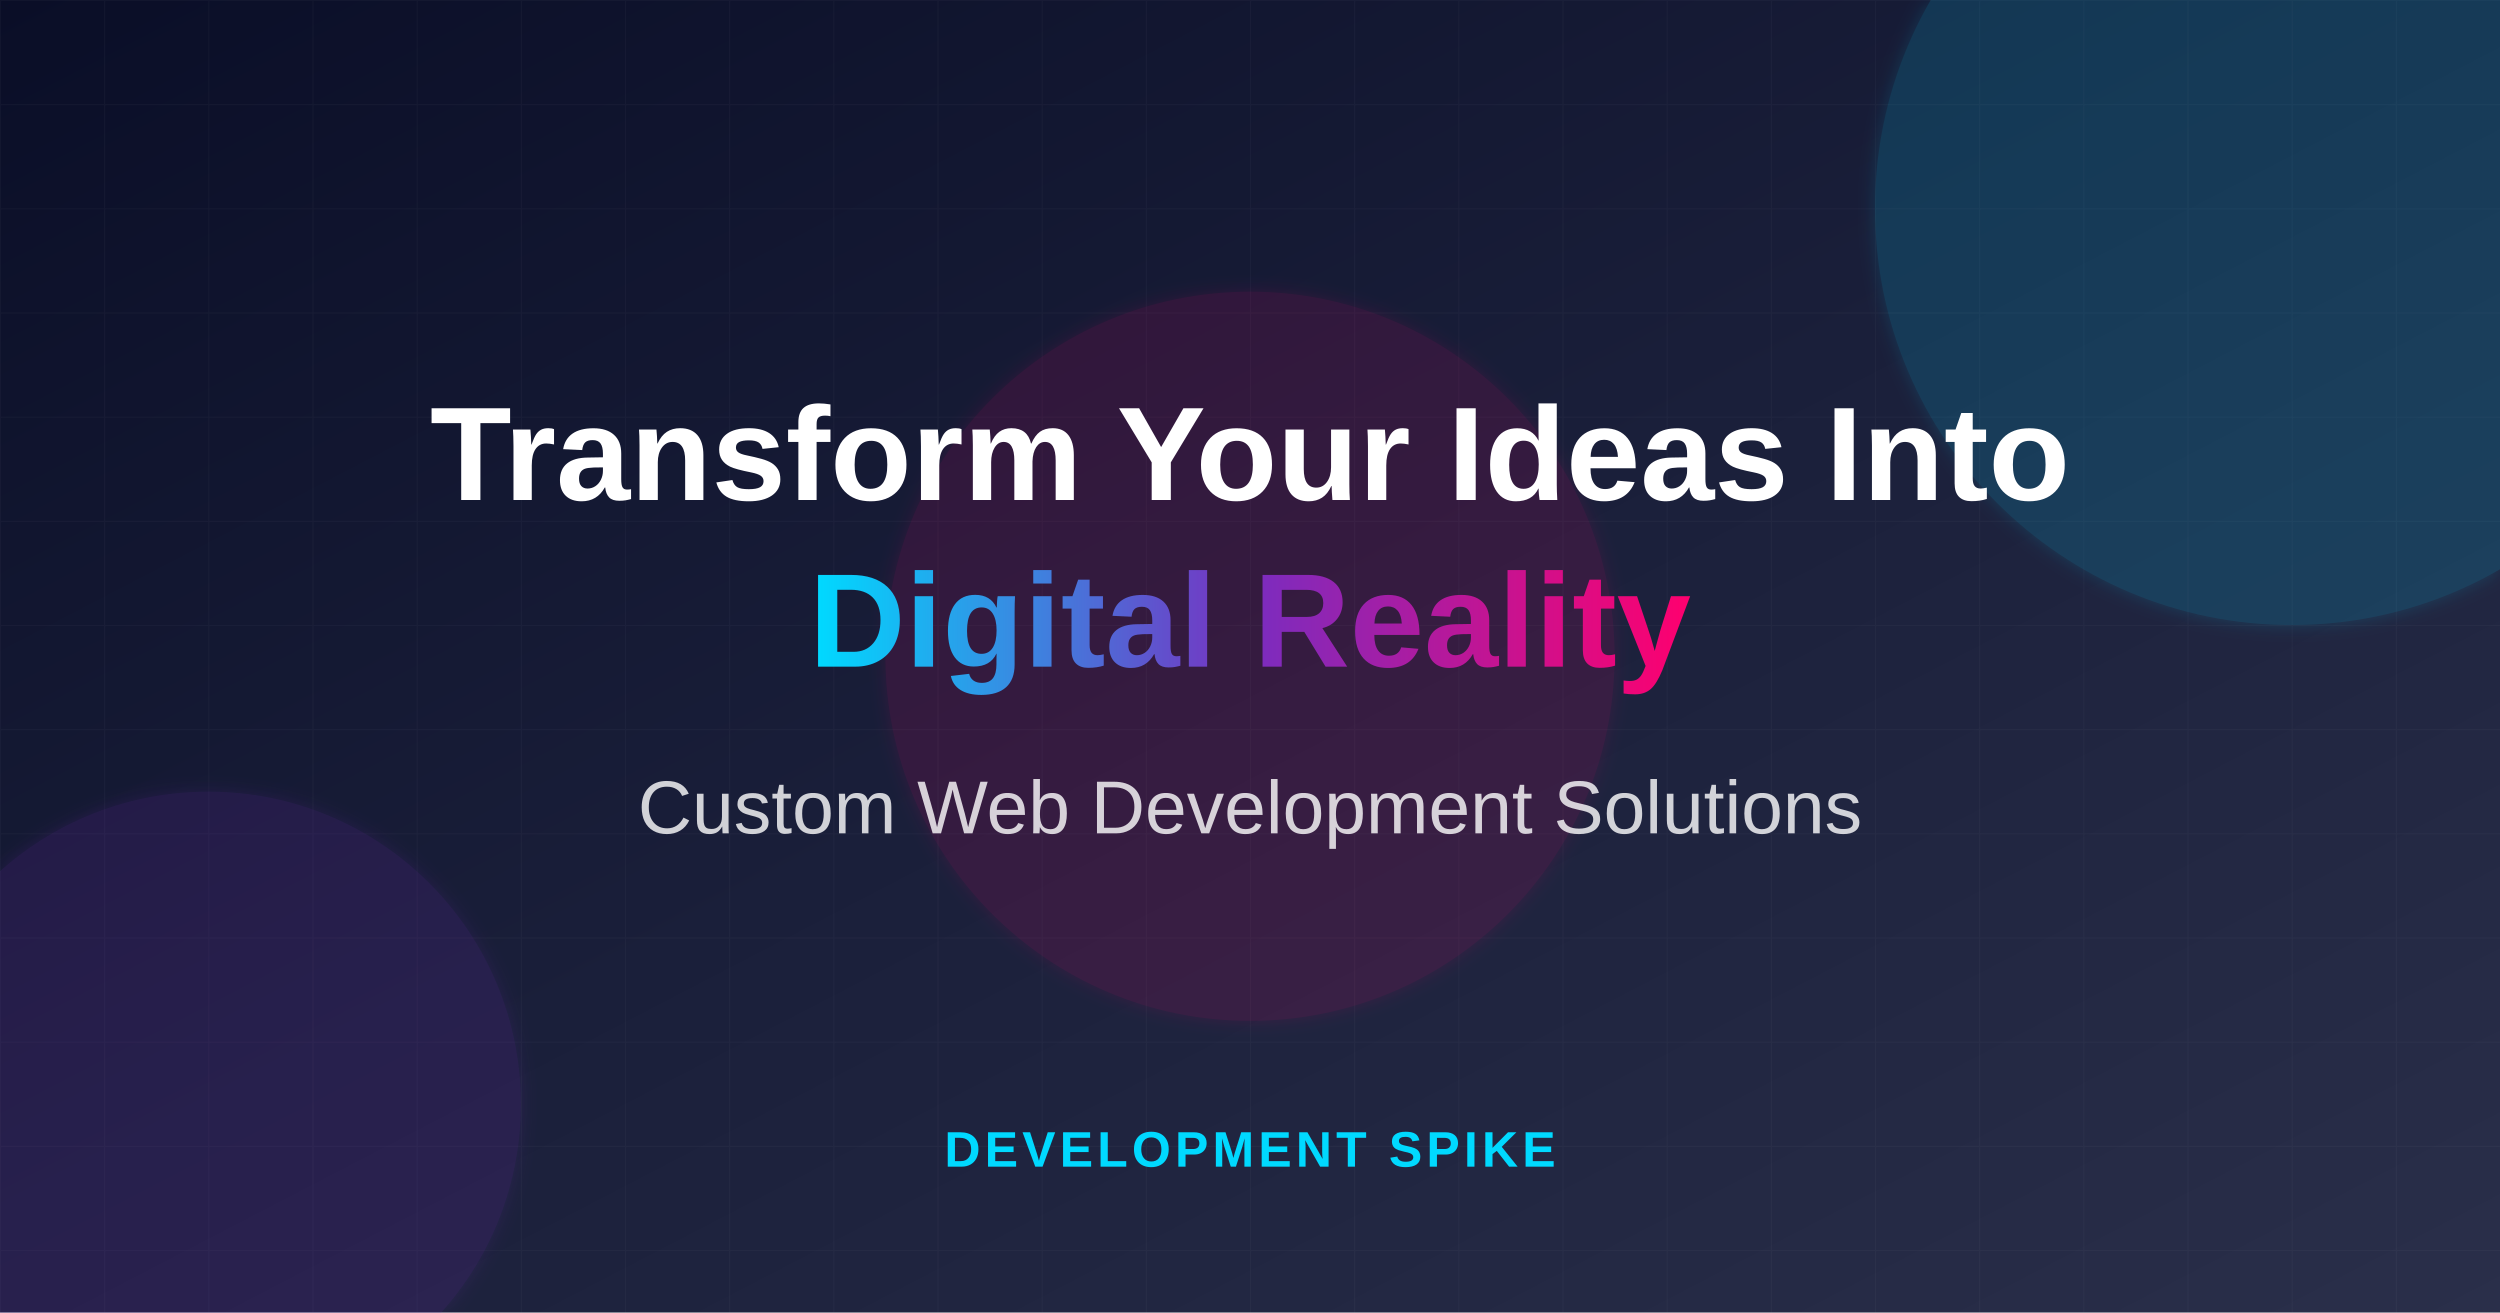
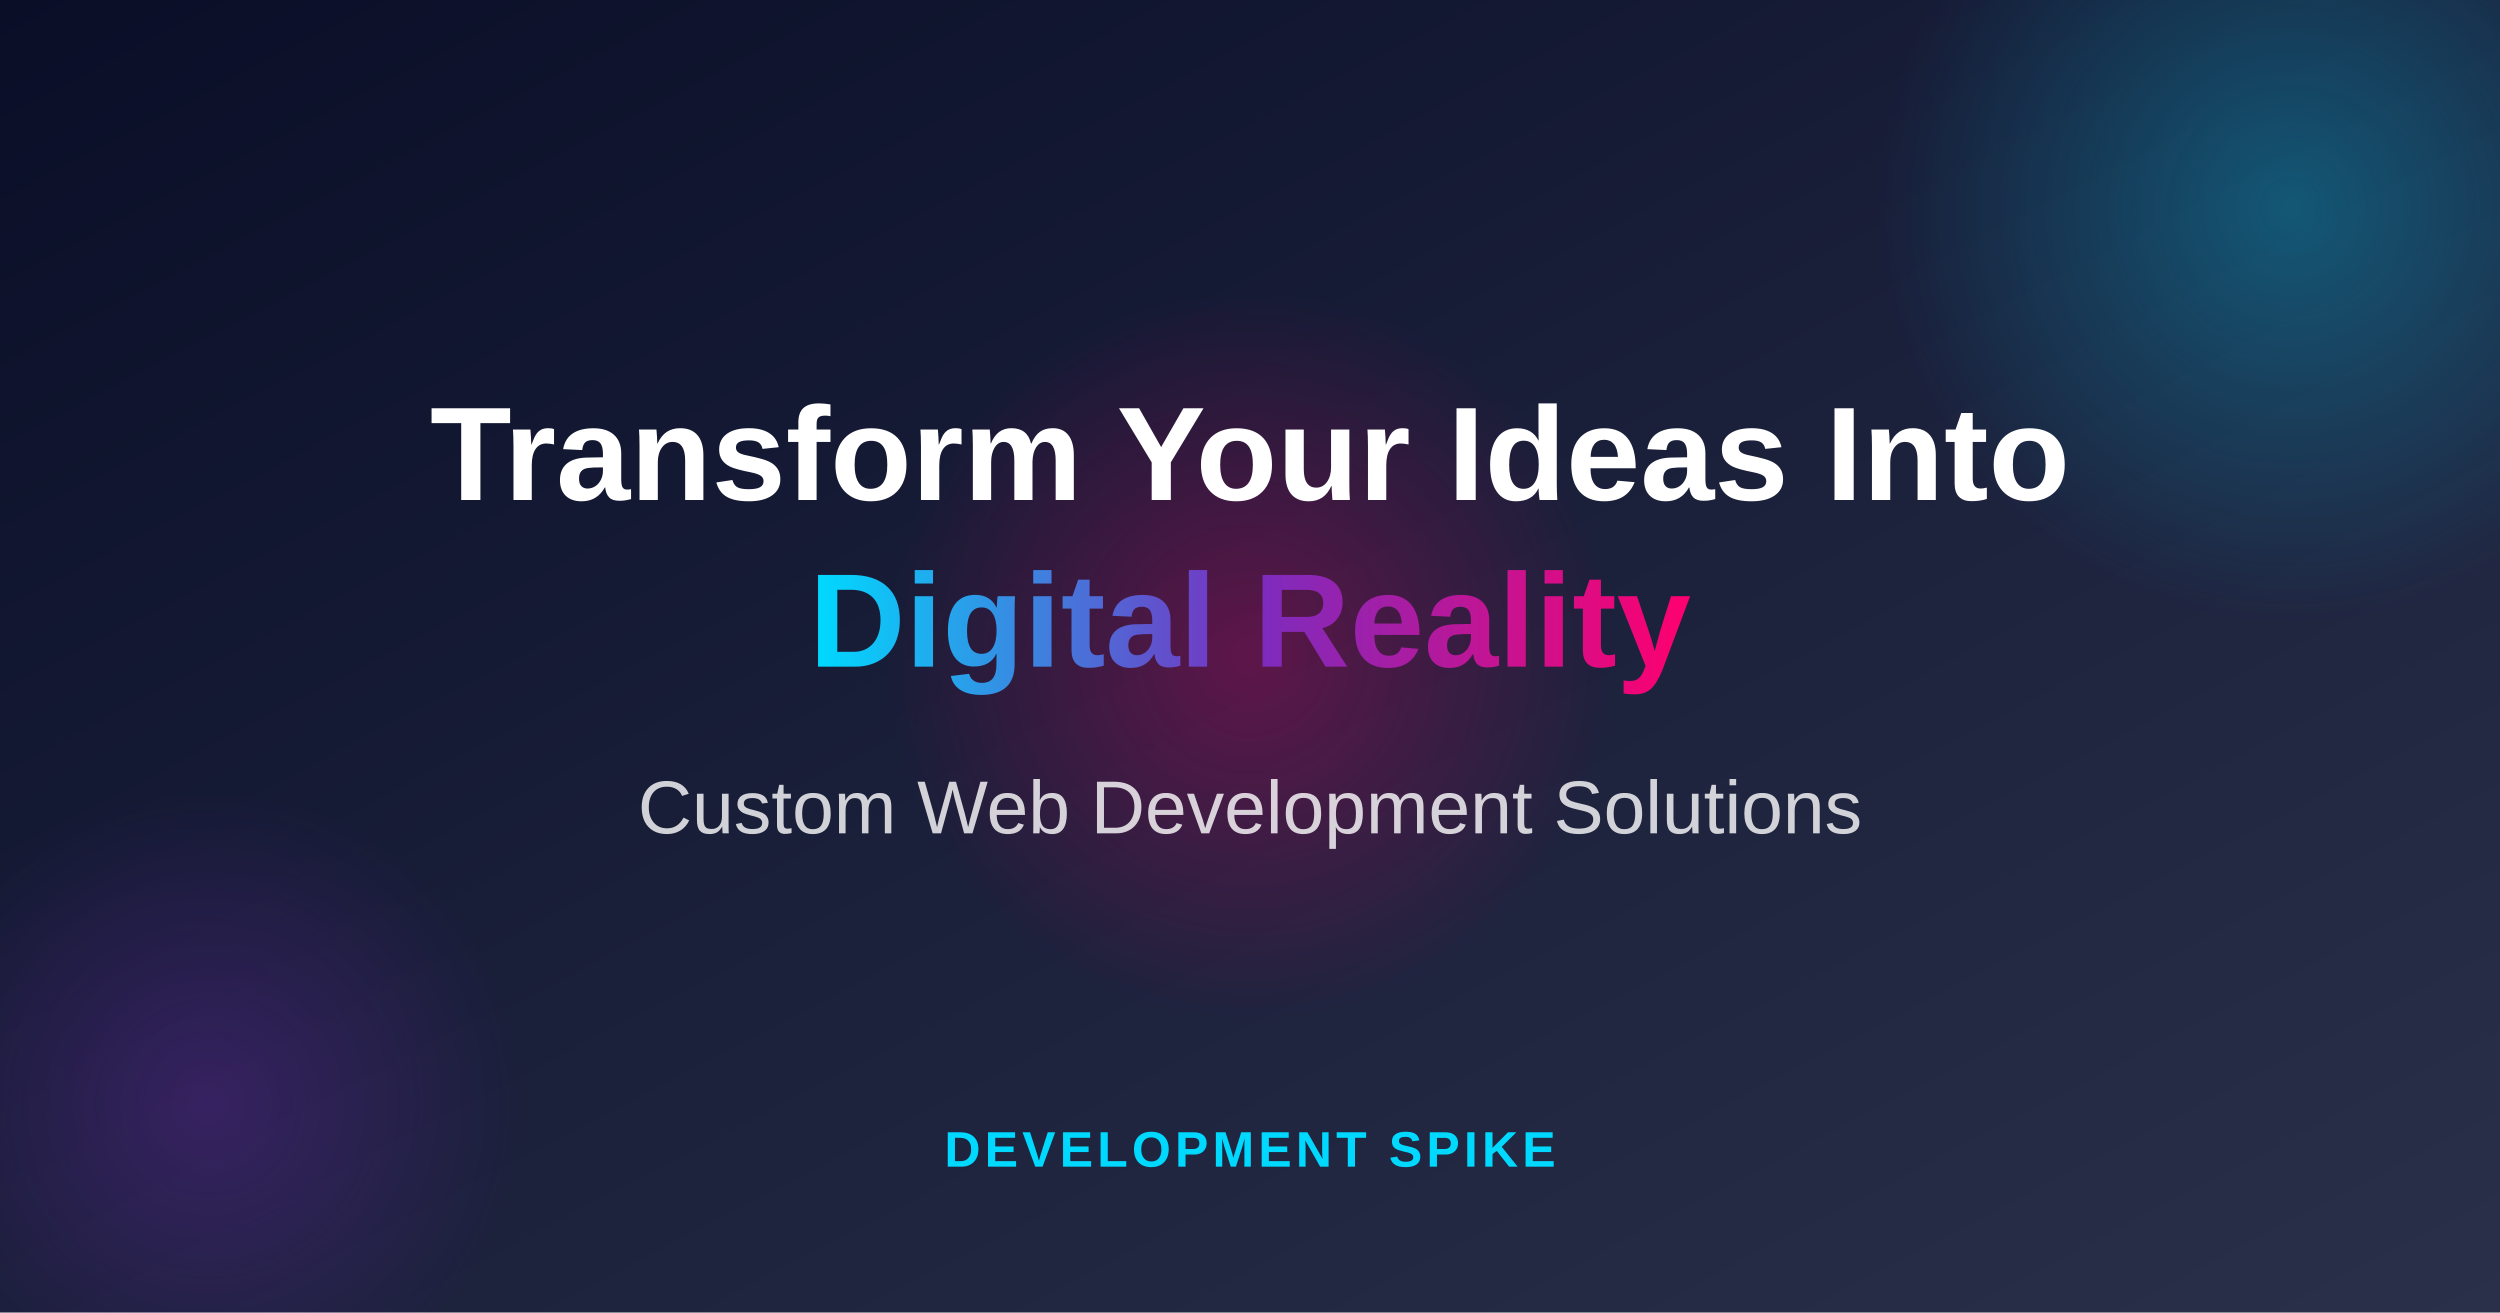
<svg xmlns="http://www.w3.org/2000/svg" width="1200" height="630">
  <defs>
    <linearGradient id="bg" x1="0%" y1="0%" x2="100%" y2="100%">
-       <stop offset="0%" style="stop-color:#0A0E27;stop-opacity:1" />
-       <stop offset="50%" style="stop-color:#1A1F3A;stop-opacity:1" />
-       <stop offset="100%" style="stop-color:#2A2F4A;stop-opacity:1" />
+       <stop offset="0%" stop-color="#0A0E27" stop-opacity="1" />
+       <stop offset="50%" stop-color="#1A1F3A" stop-opacity="1" />
+       <stop offset="100%" stop-color="#2A2F4A" stop-opacity="1" />
    </linearGradient>
    <linearGradient id="text-gradient" x1="0%" y1="0%" x2="100%" y2="0%">
-       <stop offset="0%" style="stop-color:#00D9FF;stop-opacity:1" />
-       <stop offset="50%" style="stop-color:#7B2CBF;stop-opacity:1" />
-       <stop offset="100%" style="stop-color:#FF006E;stop-opacity:1" />
+       <stop offset="0%" stop-color="#00D9FF" stop-opacity="1" />
+       <stop offset="50%" stop-color="#7B2CBF" stop-opacity="1" />
+       <stop offset="100%" stop-color="#FF006E" stop-opacity="1" />
    </linearGradient>
-     <filter id="glow">
-       <feGaussianBlur stdDeviation="4" result="coloredBlur" />
-       <feMerge>
-         <feMergeNode in="coloredBlur" />
-         <feMergeNode in="SourceGraphic" />
-       </feMerge>
-     </filter>
+     <radialGradient id="orb-glow-1" cx="50%" cy="50%">
+       <stop offset="0%" stop-color="#00D9FF" stop-opacity="0.3" />
+       <stop offset="100%" stop-color="#00D9FF" stop-opacity="0" />
+     </radialGradient>
+     <radialGradient id="orb-glow-2" cx="50%" cy="50%">
+       <stop offset="0%" stop-color="#7B2CBF" stop-opacity="0.3" />
+       <stop offset="100%" stop-color="#7B2CBF" stop-opacity="0" />
+     </radialGradient>
+     <radialGradient id="orb-glow-3" cx="50%" cy="50%">
+       <stop offset="0%" stop-color="#FF006E" stop-opacity="0.3" />
+       <stop offset="100%" stop-color="#FF006E" stop-opacity="0" />
+     </radialGradient>
  </defs>
  <rect width="1200" height="630" fill="url(#bg)" />
-   <pattern id="grid" width="50" height="50" patternUnits="userSpaceOnUse">
-     <path d="M 50 0 L 0 0 0 50" fill="none" stroke="rgba(255,255,255,0.03)" stroke-width="1" />
-   </pattern>
-   <rect width="1200" height="630" fill="url(#grid)" />
-   <circle cx="1100" cy="100" r="200" fill="#00D9FF" opacity="0.15" filter="url(#glow)" />
-   <circle cx="100" cy="530" r="150" fill="#7B2CBF" opacity="0.15" filter="url(#glow)" />
-   <circle cx="600" cy="315" r="175" fill="#FF006E" opacity="0.12" filter="url(#glow)" />
+   <circle cx="1100" cy="100" r="200" fill="url(#orb-glow-1)" />
+   <circle cx="100" cy="530" r="150" fill="url(#orb-glow-2)" />
+   <circle cx="600" cy="315" r="175" fill="url(#orb-glow-3)" />
  <text x="600" y="240" font-family="Arial, sans-serif" font-size="64" font-weight="700" fill="white" text-anchor="middle">
    Transform Your Ideas Into
  </text>
  <text x="600" y="320" font-family="Arial, sans-serif" font-size="64" font-weight="700" fill="url(#text-gradient)" text-anchor="middle">
    Digital Reality
  </text>
  <text x="600" y="400" font-family="Arial, sans-serif" font-size="36" fill="rgba(255,255,255,0.8)" text-anchor="middle">
    Custom Web Development Solutions
  </text>
  <text x="600" y="560" font-family="Arial, sans-serif" font-size="24" font-weight="600" fill="#00D9FF" text-anchor="middle" letter-spacing="2">
    DEVELOPMENT SPIKE
  </text>
</svg>
